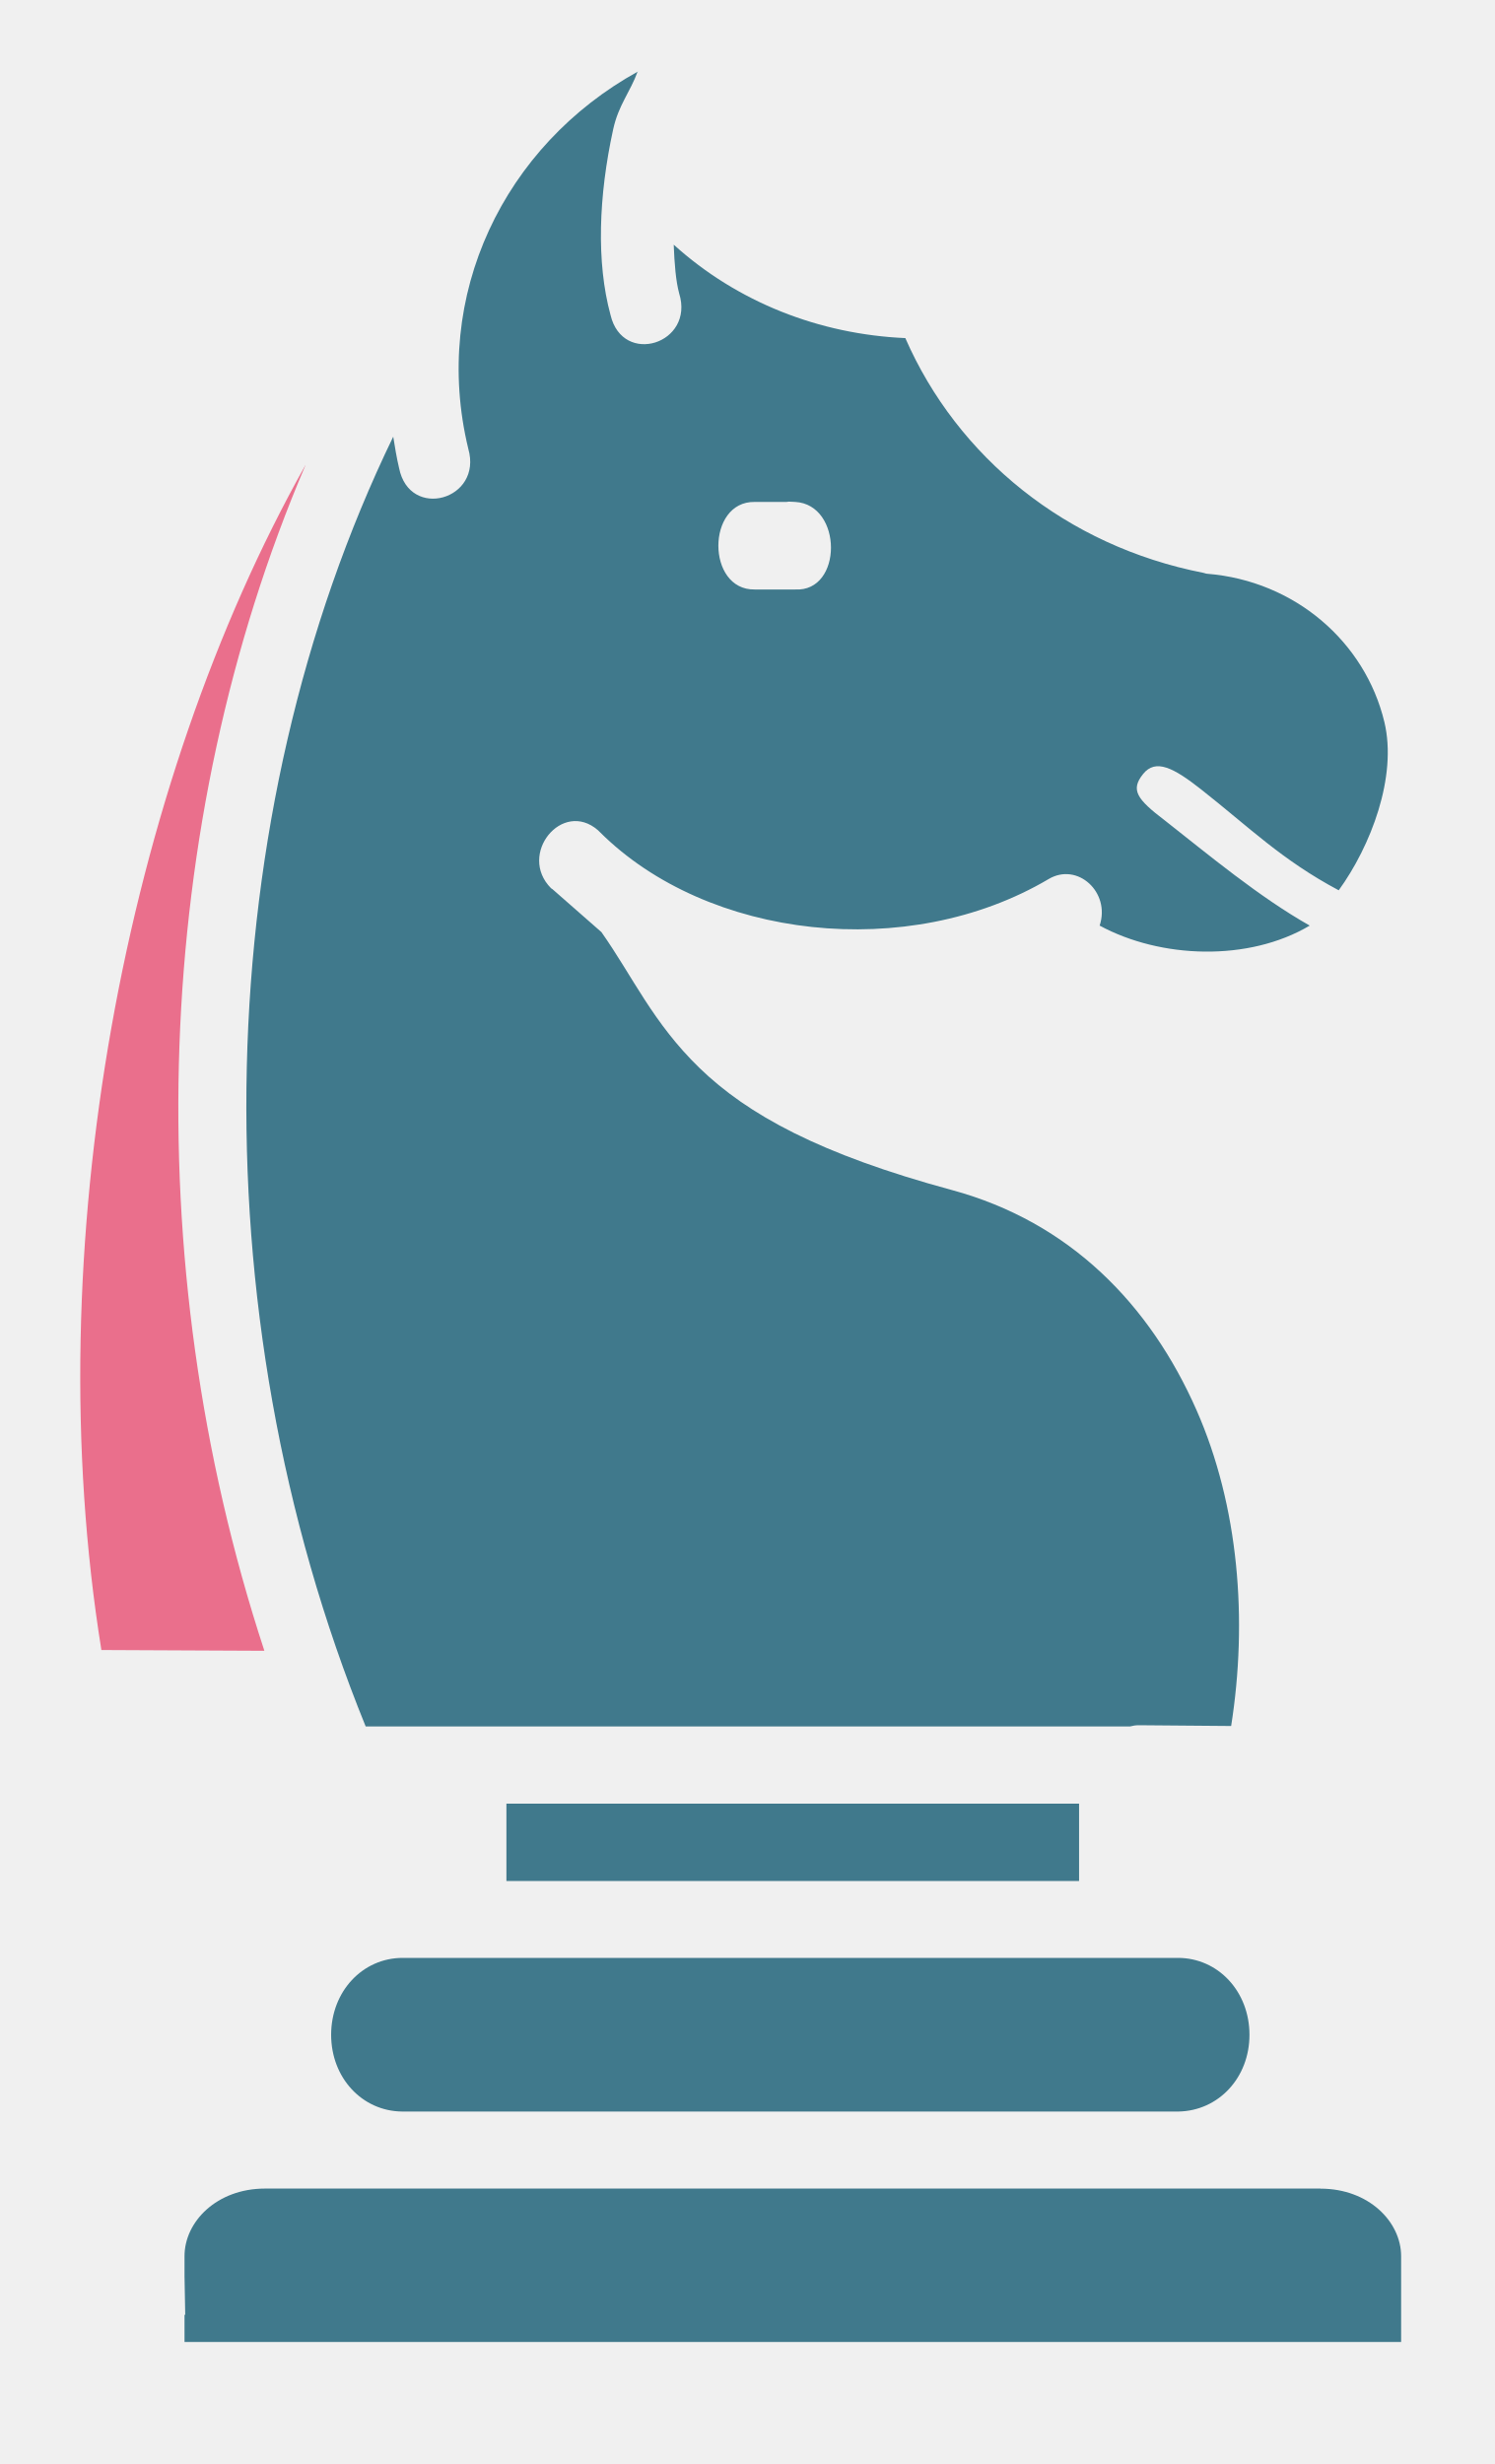
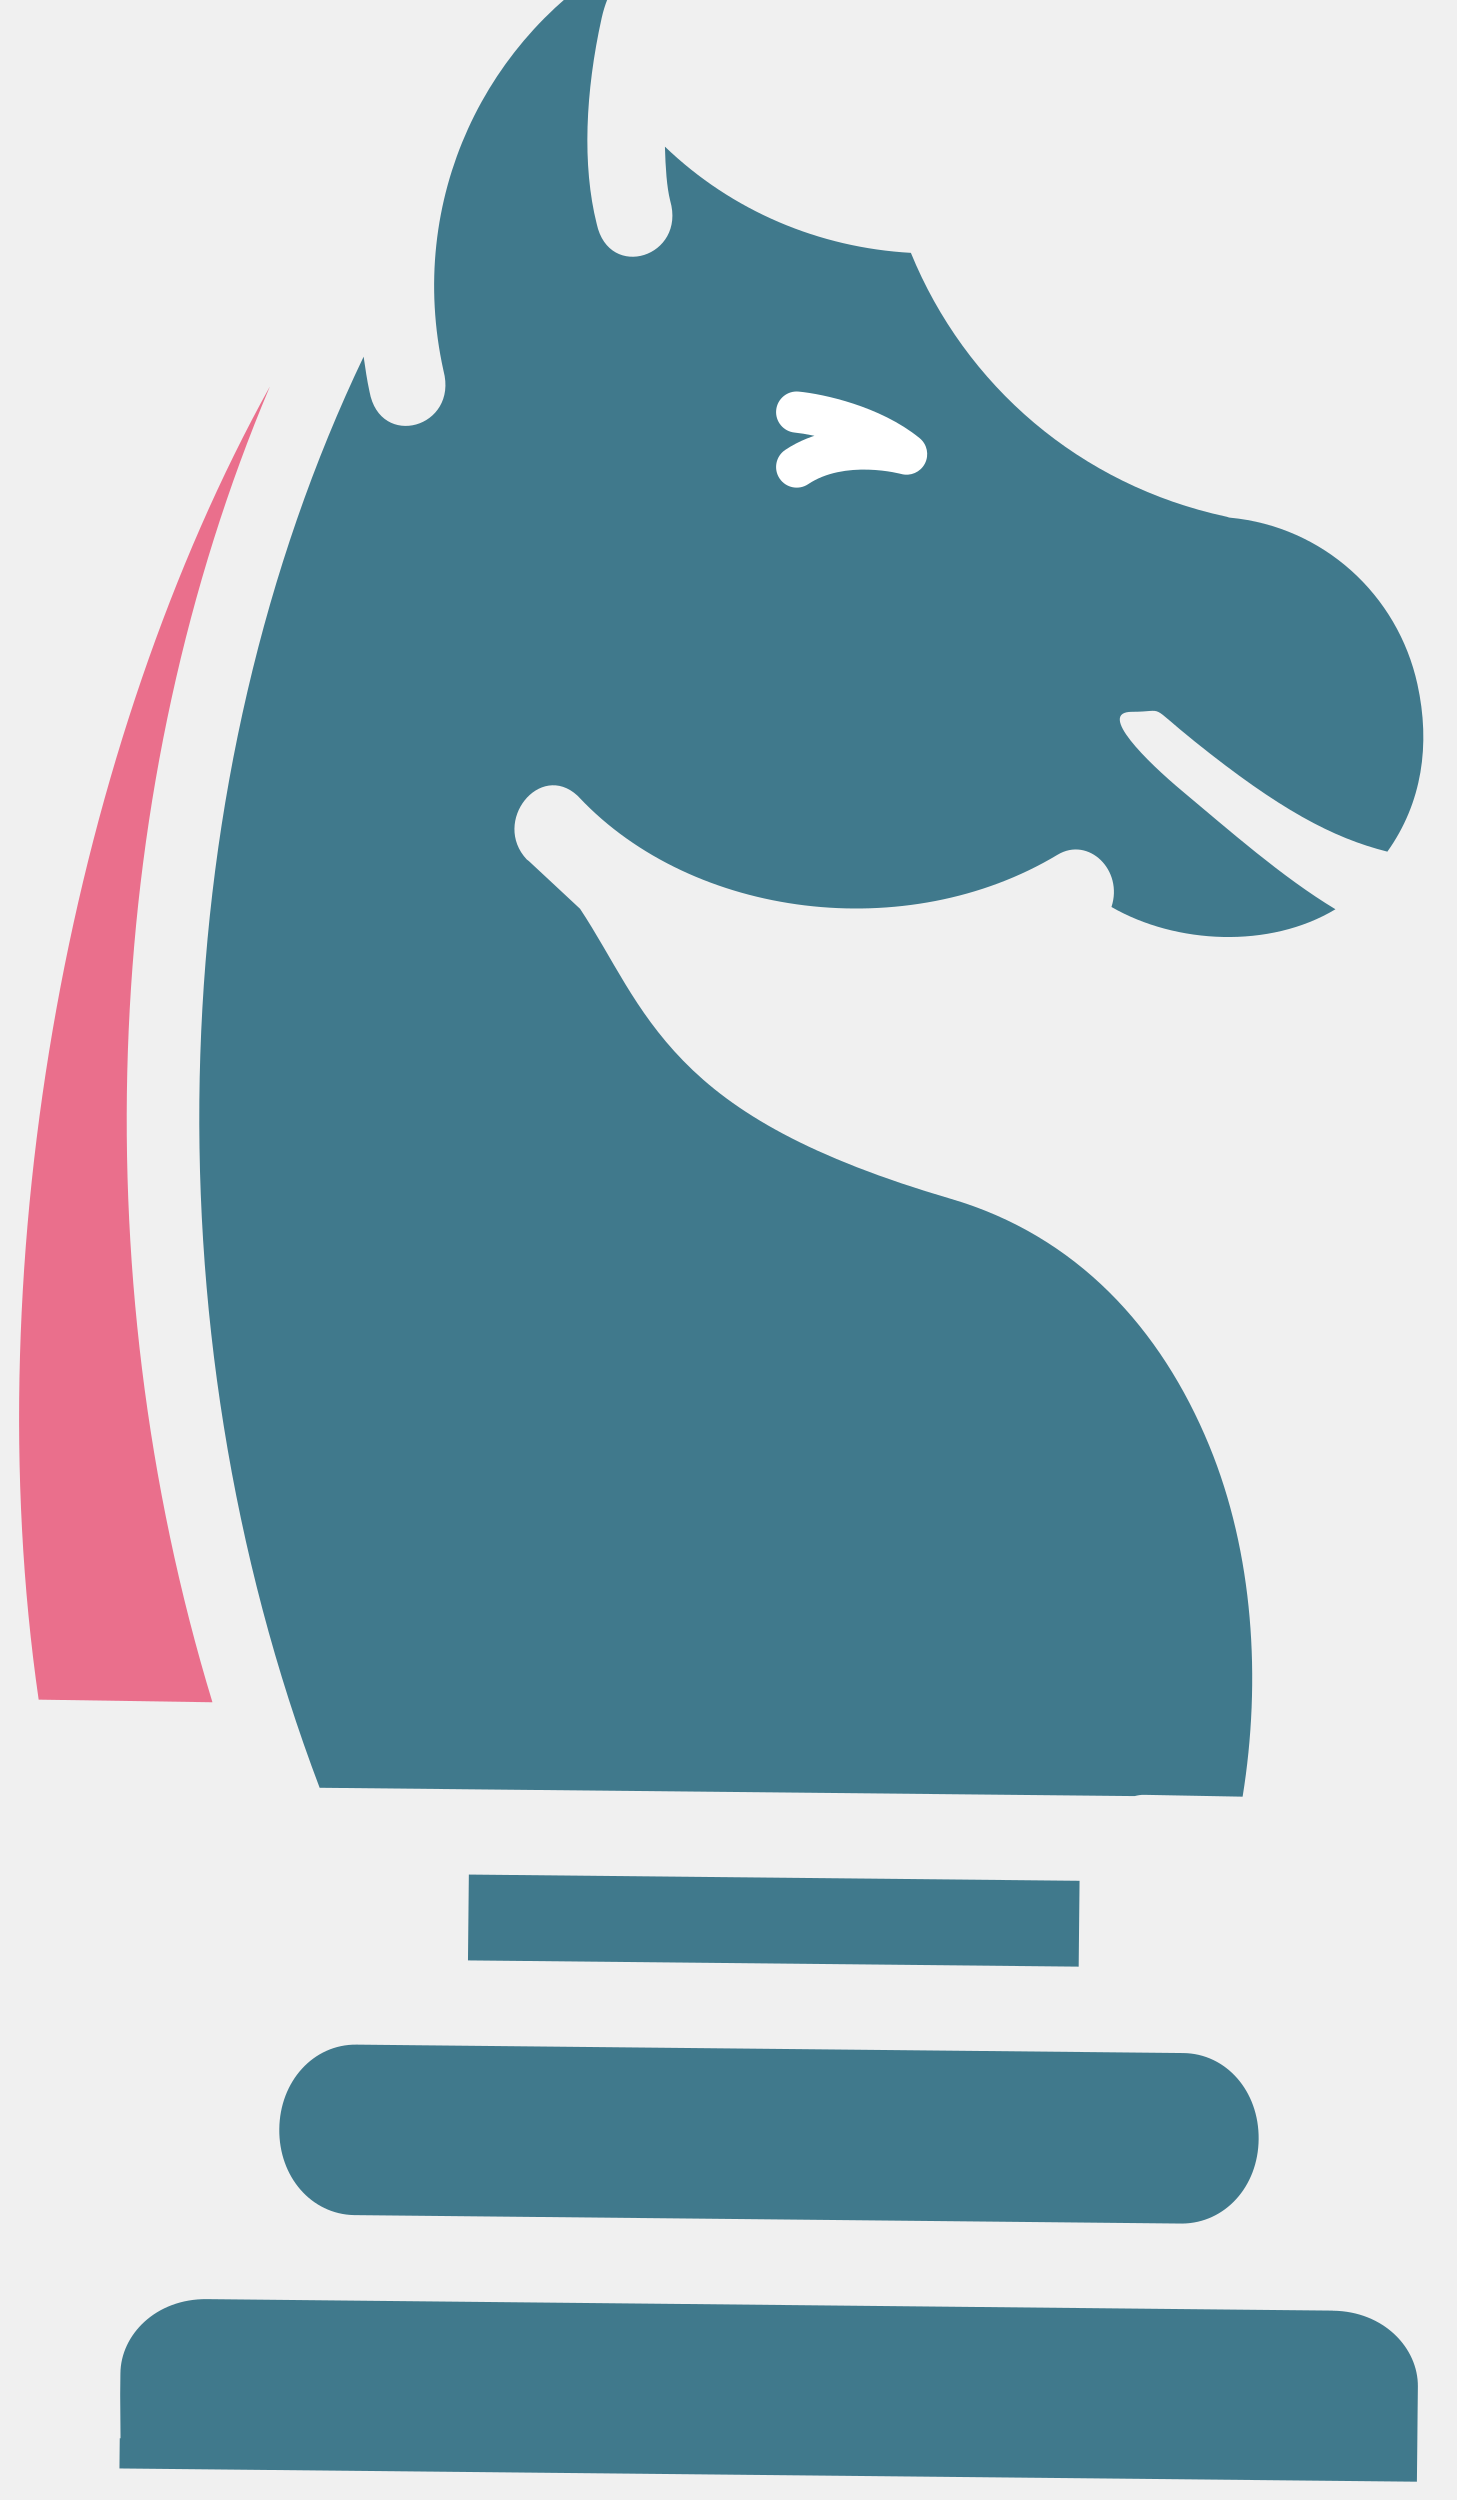
- <svg xmlns="http://www.w3.org/2000/svg" width="91" height="150" viewBox="0 0 91 150" fill="none">
+ <svg xmlns="http://www.w3.org/2000/svg" width="53" height="91" viewBox="0 0 53 91" fill="none">
  <g clip-path="url(#clip0)">
-     <g clip-path="url(#clip1)">
-       <path d="M38.833 4.358C30.7 8.85 26.248 17.965 28.51 27.315C29.408 30.434 24.931 31.687 24.298 28.495C24.145 27.859 24.045 27.219 23.941 26.583C12.763 49.644 11.905 79.638 22.264 105.101H30.093C30.185 105.101 30.276 105.101 30.363 105.101H68.794C68.969 105.054 69.152 105.026 69.33 105.026L74.956 105.073C75.972 98.641 75.427 91.693 72.845 85.837C70.023 79.434 65.157 74.394 57.944 72.443C49.895 70.265 45.508 67.842 42.592 65.019C39.75 62.266 38.518 59.443 36.618 56.745L33.667 54.157C33.624 54.11 33.585 54.11 33.55 54.073C31.5 52.016 34.23 48.646 36.409 50.544L36.518 50.651C43.075 57.192 55.294 58.57 63.843 53.514C65.6 52.471 67.623 54.317 66.95 56.347C70.661 58.358 76.011 58.558 79.74 56.347C76.667 54.61 73.587 52.043 70.915 49.943C69.201 48.64 68.824 48.087 69.591 47.124C70.358 46.16 71.46 46.745 73.121 48.051C76.048 50.352 78.026 52.346 81.505 54.198C83.454 51.514 85.084 47.277 84.284 43.952C83.111 39.069 78.832 35.36 73.494 34.928C73.415 34.928 73.341 34.881 73.263 34.872C64.921 33.237 58.294 27.837 55.119 20.582C49.889 20.352 44.892 18.4 41.018 14.895C41.062 16.046 41.145 17.103 41.349 17.857C42.307 20.93 37.91 22.316 37.171 19.174C36.298 15.972 36.443 11.938 37.332 7.874C37.659 6.377 38.363 5.623 38.83 4.335L38.833 4.358ZM48.413 30.556C51.318 30.715 51.319 36.044 48.413 35.886H45.946C43 35.932 43 30.511 45.946 30.556H47.855C48.18 30.556 47.624 30.513 48.413 30.556Z" fill="#40798C" />
-       <path d="M6.173 100.447C2.232 75.969 7.613 47.848 18.598 28.311V28.322C9.287 50.116 8.28 76.683 16.096 100.494L6.173 100.447Z" fill="#EA6F8C" />
-       <path d="M28.909 119.19H71.714C74.165 119.19 76.071 121.238 76.071 123.871C76.071 126.489 74.186 128.496 71.757 128.543H24.475C22.045 128.517 20.161 126.489 20.161 123.871C20.161 121.238 22.066 119.19 24.518 119.19H28.407H28.909Z" fill="#40798C" />
-       <path d="M30.832 109.8H65.697V114.509H30.832V109.8Z" fill="#40798C" />
-       <path d="M71.714 133.233H80.395V133.238C83.332 133.238 85.305 135.254 85.305 137.352V138.459V138.575V140.916V142.57H80.395H16.136H11.234V140.916H11.277L11.234 138.575V138.529C11.234 138.533 11.234 138.528 11.234 138.453V137.348C11.234 135.249 13.198 133.233 16.136 133.233H24.518H71.714Z" fill="#40798C" />
-     </g>
+     <path d="M22.881 -1.668C17.666 1.259 14.765 7.279 16.144 13.498C16.695 15.574 13.833 16.377 13.45 14.254C13.357 13.831 13.298 13.406 13.236 12.983C5.952 28.213 5.202 48.111 11.635 65.075L16.627 65.126C16.685 65.126 16.744 65.127 16.799 65.128L41.303 65.378C41.414 65.348 41.531 65.33 41.645 65.332L45.231 65.399C45.923 61.138 45.623 56.523 44.016 52.621C42.26 48.354 39.191 44.978 34.606 43.636C29.488 42.138 26.707 40.502 24.867 38.609C23.074 36.764 22.308 34.883 21.114 33.08L19.251 31.344C19.223 31.313 19.198 31.312 19.176 31.287C17.883 29.909 19.647 27.691 21.023 28.964L21.092 29.036C25.228 33.419 33.01 34.413 38.495 31.113C39.622 30.433 40.9 31.671 40.457 33.014C42.809 34.372 46.219 34.54 48.611 33.097C46.664 31.924 44.718 30.201 43.028 28.79C41.741 27.714 39.907 25.91 41.203 25.91C42.5 25.91 41.715 25.566 43.5 27C46.553 29.451 48.5 30.5 50.5 31C51.761 29.232 52.08 27.113 51.593 24.901C50.878 21.654 48.175 19.164 44.774 18.843C44.724 18.842 44.677 18.811 44.627 18.804C39.32 17.665 35.131 14.038 33.156 9.204C29.822 9.017 26.649 7.689 24.203 5.338C24.224 6.102 24.269 6.804 24.395 7.306C24.984 9.351 22.172 10.242 21.721 8.152C21.186 6.022 21.306 3.346 21.901 0.655C22.119 -0.336 22.573 -0.832 22.88 -1.683L22.881 -1.668Z" fill="#40798C" />
+     <path d="M1.407 61.867C-0.94 45.599 2.681 26.973 9.817 14.08L9.817 14.087C3.733 28.489 2.911 46.111 7.733 61.963L1.407 61.867Z" fill="#EA6F8C" />
+     <path d="M15.776 74.453L43.069 74.731C44.632 74.747 45.833 76.118 45.815 77.866C45.797 79.603 44.582 80.922 43.032 80.938L12.886 80.63C11.336 80.597 10.149 79.239 10.166 77.502C10.184 75.754 11.413 74.408 12.976 74.424L15.456 74.45L15.776 74.453Z" fill="#40798C" />
+     <path d="M17.066 68.234L39.296 68.461L39.264 71.586L17.034 71.359L17.066 68.234Z" fill="#40798C" />
+     <path d="M42.974 84.05L48.508 84.106L48.508 84.109C50.381 84.129 51.625 85.479 51.611 86.872L51.603 87.606L51.602 87.683L51.587 89.236L51.575 90.334L48.445 90.302L7.473 89.884L4.348 89.852L4.359 88.754L4.387 88.754L4.375 87.201L4.375 87.17C4.375 87.174 4.375 87.17 4.375 87.12L4.383 86.387C4.397 84.994 5.663 83.669 7.536 83.688L12.881 83.743L42.974 84.05Z" fill="#40798C" />
+     <path d="M28.927 15.746C28.515 15.706 28.213 15.34 28.253 14.927C28.294 14.515 28.66 14.213 29.073 14.254L28.927 15.746ZM33 16.529L33.475 15.949C33.749 16.173 33.829 16.559 33.666 16.874C33.503 17.189 33.141 17.347 32.8 17.252L33 16.529ZM29.418 17.623C29.074 17.854 28.608 17.762 28.377 17.418C28.146 17.074 28.238 16.608 28.582 16.377L29.418 17.623ZM29.073 14.254C29.531 14.298 30.268 14.433 31.061 14.693C31.85 14.952 32.743 15.351 33.475 15.949L32.525 17.11C31.99 16.672 31.286 16.346 30.593 16.119C29.904 15.892 29.274 15.78 28.927 15.746L29.073 14.254ZM33 16.529C32.8 17.252 32.8 17.252 32.8 17.252C32.8 17.252 32.8 17.252 32.8 17.252C32.801 17.252 32.801 17.253 32.801 17.253C32.801 17.253 32.801 17.253 32.801 17.253C32.802 17.253 32.801 17.253 32.8 17.252C32.798 17.252 32.794 17.251 32.788 17.249C32.776 17.246 32.755 17.241 32.727 17.235C32.672 17.222 32.587 17.203 32.479 17.184C32.262 17.146 31.955 17.105 31.604 17.095C30.885 17.075 30.066 17.188 29.418 17.623L28.582 16.377C29.601 15.694 30.782 15.572 31.646 15.596C32.086 15.608 32.468 15.659 32.74 15.707C32.876 15.731 32.987 15.755 33.066 15.773C33.105 15.782 33.136 15.79 33.159 15.796C33.17 15.799 33.179 15.801 33.186 15.803C33.19 15.804 33.193 15.805 33.195 15.805C33.196 15.806 33.197 15.806 33.198 15.806C33.199 15.806 33.199 15.806 33.199 15.806C33.2 15.806 33.2 15.806 33.2 15.807C33.2 15.807 33.2 15.807 33 16.529Z" fill="white" />
  </g>
  <defs>
    <clipPath id="clip0">
-       <rect width="91" height="150" fill="white" transform="matrix(-1 0 0 1 91 0)" />
-     </clipPath>
-     <clipPath id="clip1">
-       <rect width="81.186" height="139.013" fill="white" transform="matrix(-1 0 0 1 85.8008 4.07757)" />
+       <rect width="51.767" height="92.251" fill="white" transform="matrix(-0.999948 -0.0102034 -0.0102034 0.999948 52.8301 -1.56371)" />
    </clipPath>
  </defs>
</svg>
